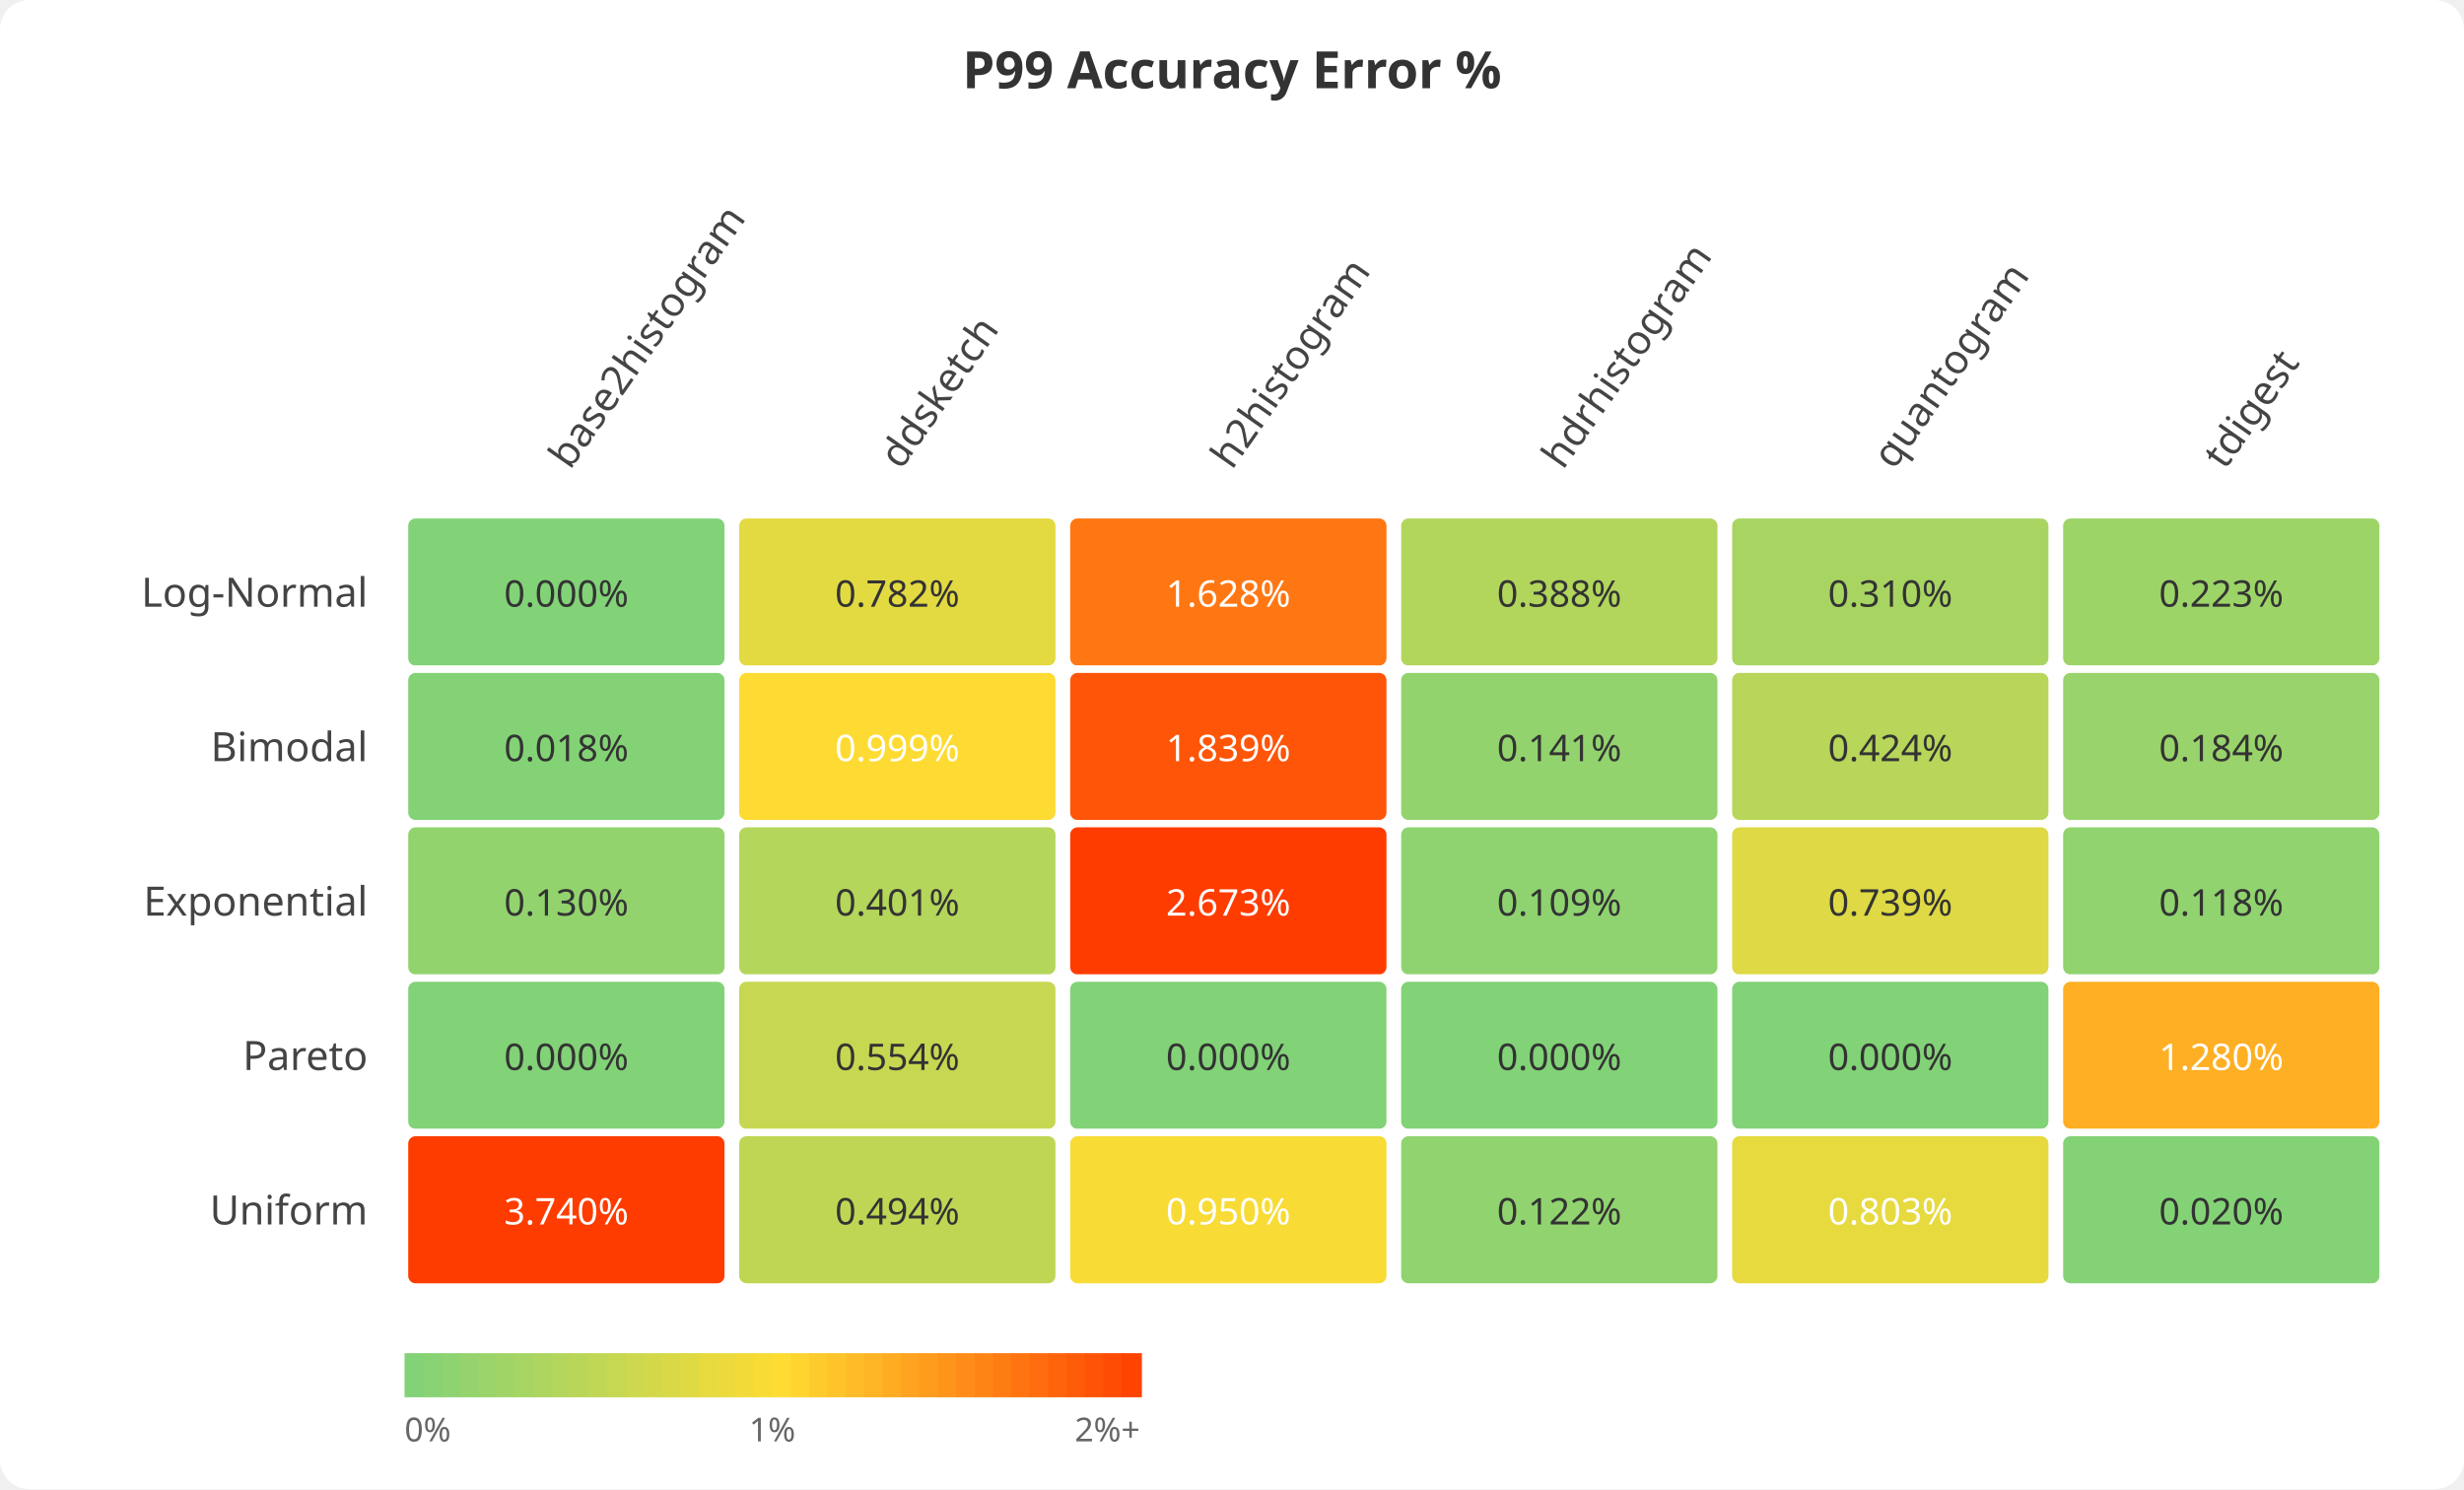
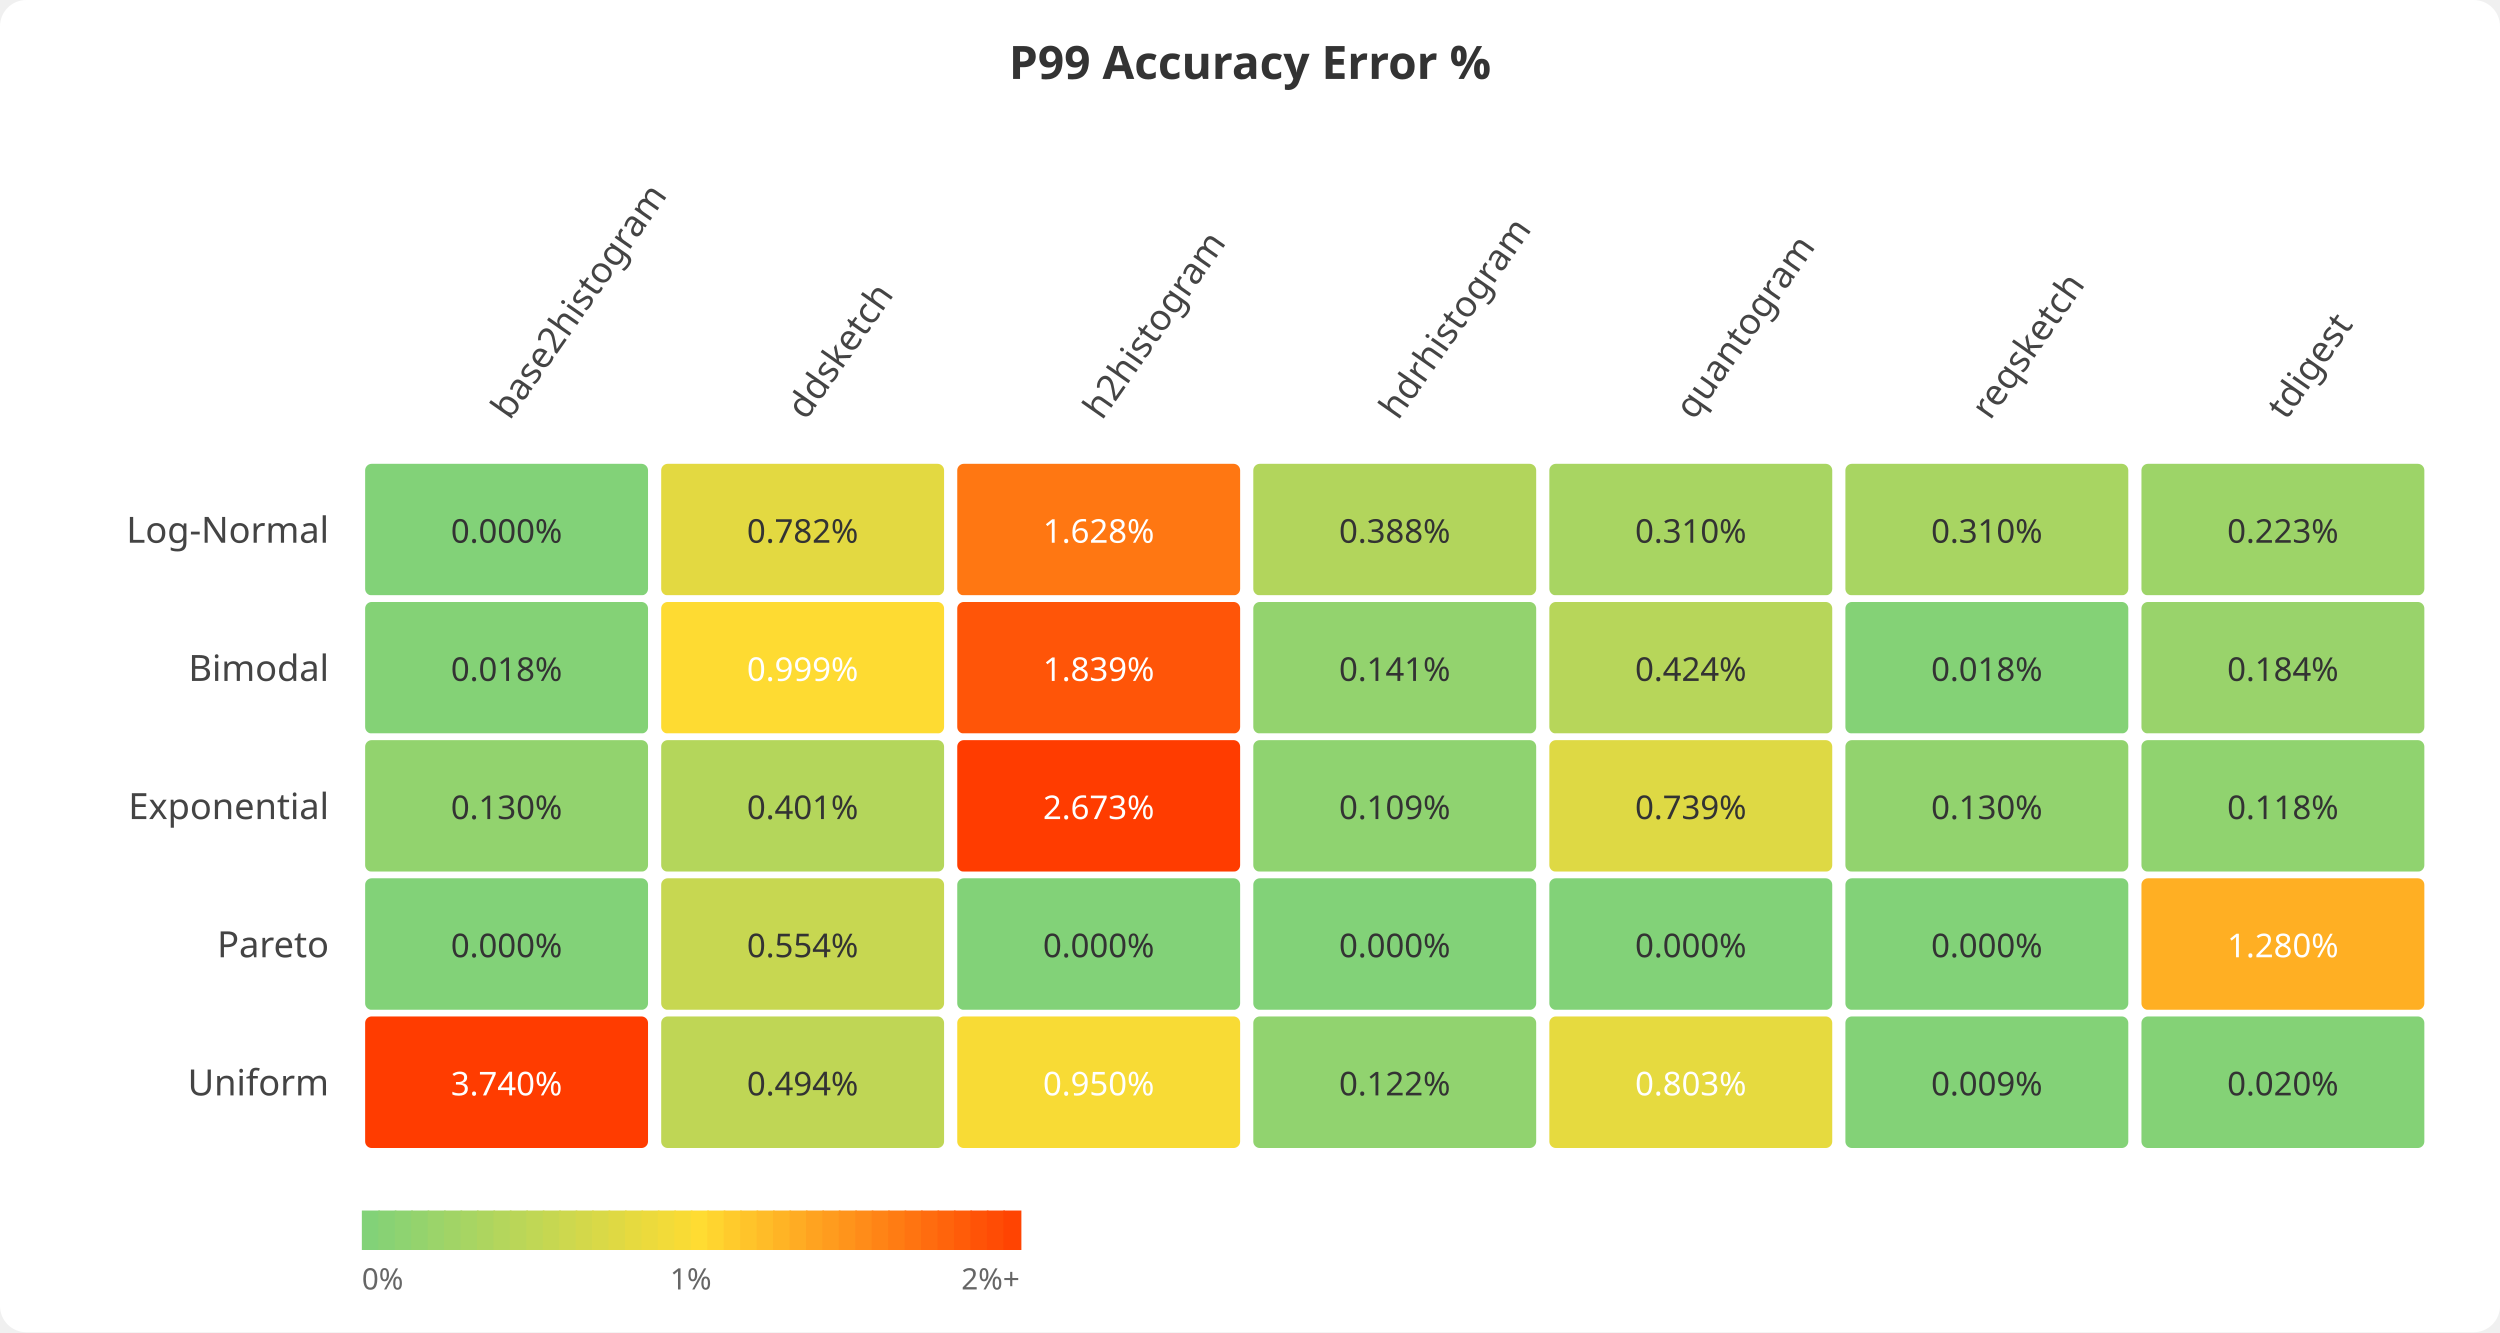
- <svg xmlns="http://www.w3.org/2000/svg" viewBox="0 0 670 405" width="670" height="405">
-   <rect x="0.0" y="0.0" width="670.0" height="405.0" fill="white" rx="8" />
-   <text x="335.0" y="24.0" font-family="system-ui,sans-serif" font-size="14" font-weight="600" fill="#333" text-anchor="middle">P99 Accuracy Error %</text>
+ <svg xmlns="http://www.w3.org/2000/svg" viewBox="0 0 760 405" width="760" height="405">
+   <rect x="0.0" y="0.0" width="760.0" height="405.0" fill="white" rx="8" />
+   <text x="380.0" y="24.0" font-family="system-ui,sans-serif" font-size="14" font-weight="600" fill="#333" text-anchor="middle">P99 Accuracy Error %</text>
  <text x="155.0" y="128.0" font-family="system-ui,sans-serif" font-size="11" fill="#444" text-anchor="start" transform="rotate(-55,155.0,128.0)">base2histogram</text>
  <text x="245.0" y="128.0" font-family="system-ui,sans-serif" font-size="11" fill="#444" text-anchor="start" transform="rotate(-55,245.0,128.0)">ddsketch</text>
  <text x="335.0" y="128.0" font-family="system-ui,sans-serif" font-size="11" fill="#444" text-anchor="start" transform="rotate(-55,335.0,128.0)">h2histogram</text>
  <text x="425.0" y="128.0" font-family="system-ui,sans-serif" font-size="11" fill="#444" text-anchor="start" transform="rotate(-55,425.0,128.0)">hdrhistogram</text>
  <text x="515.0" y="128.0" font-family="system-ui,sans-serif" font-size="11" fill="#444" text-anchor="start" transform="rotate(-55,515.0,128.0)">quantogram</text>
-   <text x="605.0" y="128.0" font-family="system-ui,sans-serif" font-size="11" fill="#444" text-anchor="start" transform="rotate(-55,605.0,128.0)">tdigest</text>
+   <text x="605.0" y="128.0" font-family="system-ui,sans-serif" font-size="11" fill="#444" text-anchor="start" transform="rotate(-55,605.0,128.0)">reqsketch</text>
+   <text x="695.0" y="128.0" font-family="system-ui,sans-serif" font-size="11" fill="#444" text-anchor="start" transform="rotate(-55,695.0,128.0)">tdigest</text>
  <text x="100.0" y="165.0" font-family="system-ui,sans-serif" font-size="11" fill="#444" text-anchor="end">Log-Normal</text>
  <rect x="110.0" y="140.0" width="88.0" height="42.0" fill="#82d278" stroke="white" stroke-width="2" rx="3" />
  <text x="154.0" y="165.0" font-family="system-ui,sans-serif" font-size="10" font-weight="500" fill="#333" text-anchor="middle">0.000%</text>
  <rect x="200.0" y="140.0" width="88.0" height="42.0" fill="#e3d941" stroke="white" stroke-width="2" rx="3" />
  <text x="244.0" y="165.0" font-family="system-ui,sans-serif" font-size="10" font-weight="500" fill="#333" text-anchor="middle">0.782%</text>
  <rect x="290.0" y="140.0" width="88.0" height="42.0" fill="#ff7712" stroke="white" stroke-width="2" rx="3" />
  <text x="334.0" y="165.0" font-family="system-ui,sans-serif" font-size="10" font-weight="500" fill="#fff" text-anchor="middle">1.628%</text>
  <rect x="380.0" y="140.0" width="88.0" height="42.0" fill="#b2d55c" stroke="white" stroke-width="2" rx="3" />
  <text x="424.0" y="165.0" font-family="system-ui,sans-serif" font-size="10" font-weight="500" fill="#333" text-anchor="middle">0.388%</text>
  <rect x="470.0" y="140.0" width="88.0" height="42.0" fill="#a8d562" stroke="white" stroke-width="2" rx="3" />
  <text x="514.0" y="165.0" font-family="system-ui,sans-serif" font-size="10" font-weight="500" fill="#333" text-anchor="middle">0.310%</text>
-   <rect x="560.0" y="140.0" width="88.0" height="42.0" fill="#9dd468" stroke="white" stroke-width="2" rx="3" />
-   <text x="604.0" y="165.0" font-family="system-ui,sans-serif" font-size="10" font-weight="500" fill="#333" text-anchor="middle">0.223%</text>
+   <rect x="560.0" y="140.0" width="88.0" height="42.0" fill="#a8d562" stroke="white" stroke-width="2" rx="3" />
+   <text x="604.0" y="165.0" font-family="system-ui,sans-serif" font-size="10" font-weight="500" fill="#333" text-anchor="middle">0.310%</text>
+   <rect x="650.0" y="140.0" width="88.0" height="42.0" fill="#9dd468" stroke="white" stroke-width="2" rx="3" />
+   <text x="694.0" y="165.0" font-family="system-ui,sans-serif" font-size="10" font-weight="500" fill="#333" text-anchor="middle">0.223%</text>
  <text x="100.0" y="207.0" font-family="system-ui,sans-serif" font-size="11" fill="#444" text-anchor="end">Bimodal</text>
  <rect x="110.0" y="182.0" width="88.0" height="42.0" fill="#84d276" stroke="white" stroke-width="2" rx="3" />
  <text x="154.0" y="207.0" font-family="system-ui,sans-serif" font-size="10" font-weight="500" fill="#333" text-anchor="middle">0.018%</text>
  <rect x="200.0" y="182.0" width="88.0" height="42.0" fill="#fedb32" stroke="white" stroke-width="2" rx="3" />
  <text x="244.0" y="207.0" font-family="system-ui,sans-serif" font-size="10" font-weight="500" fill="#fff" text-anchor="middle">0.999%</text>
  <rect x="290.0" y="182.0" width="88.0" height="42.0" fill="#ff5508" stroke="white" stroke-width="2" rx="3" />
  <text x="334.0" y="207.0" font-family="system-ui,sans-serif" font-size="10" font-weight="500" fill="#fff" text-anchor="middle">1.839%</text>
  <rect x="380.0" y="182.0" width="88.0" height="42.0" fill="#93d36e" stroke="white" stroke-width="2" rx="3" />
  <text x="424.0" y="207.0" font-family="system-ui,sans-serif" font-size="10" font-weight="500" fill="#333" text-anchor="middle">0.141%</text>
  <rect x="470.0" y="182.0" width="88.0" height="42.0" fill="#b7d65a" stroke="white" stroke-width="2" rx="3" />
  <text x="514.0" y="207.0" font-family="system-ui,sans-serif" font-size="10" font-weight="500" fill="#333" text-anchor="middle">0.424%</text>
-   <rect x="560.0" y="182.0" width="88.0" height="42.0" fill="#99d36b" stroke="white" stroke-width="2" rx="3" />
-   <text x="604.0" y="207.0" font-family="system-ui,sans-serif" font-size="10" font-weight="500" fill="#333" text-anchor="middle">0.184%</text>
+   <rect x="560.0" y="182.0" width="88.0" height="42.0" fill="#84d276" stroke="white" stroke-width="2" rx="3" />
+   <text x="604.0" y="207.0" font-family="system-ui,sans-serif" font-size="10" font-weight="500" fill="#333" text-anchor="middle">0.018%</text>
+   <rect x="650.0" y="182.0" width="88.0" height="42.0" fill="#99d36b" stroke="white" stroke-width="2" rx="3" />
+   <text x="694.0" y="207.0" font-family="system-ui,sans-serif" font-size="10" font-weight="500" fill="#333" text-anchor="middle">0.184%</text>
  <text x="100.0" y="249.0" font-family="system-ui,sans-serif" font-size="11" fill="#444" text-anchor="end">Exponential</text>
  <rect x="110.0" y="224.0" width="88.0" height="42.0" fill="#92d36e" stroke="white" stroke-width="2" rx="3" />
  <text x="154.0" y="249.0" font-family="system-ui,sans-serif" font-size="10" font-weight="500" fill="#333" text-anchor="middle">0.130%</text>
  <rect x="200.0" y="224.0" width="88.0" height="42.0" fill="#b4d65b" stroke="white" stroke-width="2" rx="3" />
  <text x="244.0" y="249.0" font-family="system-ui,sans-serif" font-size="10" font-weight="500" fill="#333" text-anchor="middle">0.401%</text>
  <rect x="290.0" y="224.0" width="88.0" height="42.0" fill="#ff3c00" stroke="white" stroke-width="2" rx="3" />
  <text x="334.0" y="249.0" font-family="system-ui,sans-serif" font-size="10" font-weight="500" fill="#fff" text-anchor="middle">2.673%</text>
  <rect x="380.0" y="224.0" width="88.0" height="42.0" fill="#8fd370" stroke="white" stroke-width="2" rx="3" />
  <text x="424.0" y="249.0" font-family="system-ui,sans-serif" font-size="10" font-weight="500" fill="#333" text-anchor="middle">0.109%</text>
  <rect x="470.0" y="224.0" width="88.0" height="42.0" fill="#ded944" stroke="white" stroke-width="2" rx="3" />
  <text x="514.0" y="249.0" font-family="system-ui,sans-serif" font-size="10" font-weight="500" fill="#333" text-anchor="middle">0.739%</text>
-   <rect x="560.0" y="224.0" width="88.0" height="42.0" fill="#90d36f" stroke="white" stroke-width="2" rx="3" />
-   <text x="604.0" y="249.0" font-family="system-ui,sans-serif" font-size="10" font-weight="500" fill="#333" text-anchor="middle">0.118%</text>
+   <rect x="560.0" y="224.0" width="88.0" height="42.0" fill="#92d36e" stroke="white" stroke-width="2" rx="3" />
+   <text x="604.0" y="249.0" font-family="system-ui,sans-serif" font-size="10" font-weight="500" fill="#333" text-anchor="middle">0.130%</text>
+   <rect x="650.0" y="224.0" width="88.0" height="42.0" fill="#90d36f" stroke="white" stroke-width="2" rx="3" />
+   <text x="694.0" y="249.0" font-family="system-ui,sans-serif" font-size="10" font-weight="500" fill="#333" text-anchor="middle">0.118%</text>
  <text x="100.0" y="291.0" font-family="system-ui,sans-serif" font-size="11" fill="#444" text-anchor="end">Pareto</text>
  <rect x="110.0" y="266.0" width="88.0" height="42.0" fill="#82d278" stroke="white" stroke-width="2" rx="3" />
  <text x="154.0" y="291.0" font-family="system-ui,sans-serif" font-size="10" font-weight="500" fill="#333" text-anchor="middle">0.000%</text>
  <rect x="200.0" y="266.0" width="88.0" height="42.0" fill="#c7d751" stroke="white" stroke-width="2" rx="3" />
  <text x="244.0" y="291.0" font-family="system-ui,sans-serif" font-size="10" font-weight="500" fill="#333" text-anchor="middle">0.554%</text>
  <rect x="290.0" y="266.0" width="88.0" height="42.0" fill="#82d278" stroke="white" stroke-width="2" rx="3" />
  <text x="334.0" y="291.0" font-family="system-ui,sans-serif" font-size="10" font-weight="500" fill="#333" text-anchor="middle">0.000%</text>
  <rect x="380.0" y="266.0" width="88.0" height="42.0" fill="#82d278" stroke="white" stroke-width="2" rx="3" />
  <text x="424.0" y="291.0" font-family="system-ui,sans-serif" font-size="10" font-weight="500" fill="#333" text-anchor="middle">0.000%</text>
  <rect x="470.0" y="266.0" width="88.0" height="42.0" fill="#82d278" stroke="white" stroke-width="2" rx="3" />
  <text x="514.0" y="291.0" font-family="system-ui,sans-serif" font-size="10" font-weight="500" fill="#333" text-anchor="middle">0.000%</text>
-   <rect x="560.0" y="266.0" width="88.0" height="42.0" fill="#ffaf23" stroke="white" stroke-width="2" rx="3" />
-   <text x="604.0" y="291.0" font-family="system-ui,sans-serif" font-size="10" font-weight="500" fill="#fff" text-anchor="middle">1.280%</text>
+   <rect x="560.0" y="266.0" width="88.0" height="42.0" fill="#82d278" stroke="white" stroke-width="2" rx="3" />
+   <text x="604.0" y="291.0" font-family="system-ui,sans-serif" font-size="10" font-weight="500" fill="#333" text-anchor="middle">0.000%</text>
+   <rect x="650.0" y="266.0" width="88.0" height="42.0" fill="#ffaf23" stroke="white" stroke-width="2" rx="3" />
+   <text x="694.0" y="291.0" font-family="system-ui,sans-serif" font-size="10" font-weight="500" fill="#fff" text-anchor="middle">1.280%</text>
  <text x="100.0" y="333.0" font-family="system-ui,sans-serif" font-size="11" fill="#444" text-anchor="end">Uniform</text>
  <rect x="110.0" y="308.0" width="88.0" height="42.0" fill="#ff3c00" stroke="white" stroke-width="2" rx="3" />
  <text x="154.0" y="333.0" font-family="system-ui,sans-serif" font-size="10" font-weight="500" fill="#fff" text-anchor="middle">3.740%</text>
  <rect x="200.0" y="308.0" width="88.0" height="42.0" fill="#bfd655" stroke="white" stroke-width="2" rx="3" />
  <text x="244.0" y="333.0" font-family="system-ui,sans-serif" font-size="10" font-weight="500" fill="#333" text-anchor="middle">0.494%</text>
  <rect x="290.0" y="308.0" width="88.0" height="42.0" fill="#f8db35" stroke="white" stroke-width="2" rx="3" />
  <text x="334.0" y="333.0" font-family="system-ui,sans-serif" font-size="10" font-weight="500" fill="#fff" text-anchor="middle">0.950%</text>
  <rect x="380.0" y="308.0" width="88.0" height="42.0" fill="#91d36f" stroke="white" stroke-width="2" rx="3" />
  <text x="424.0" y="333.0" font-family="system-ui,sans-serif" font-size="10" font-weight="500" fill="#333" text-anchor="middle">0.122%</text>
  <rect x="470.0" y="308.0" width="88.0" height="42.0" fill="#e6da3f" stroke="white" stroke-width="2" rx="3" />
  <text x="514.0" y="333.0" font-family="system-ui,sans-serif" font-size="10" font-weight="500" fill="#fff" text-anchor="middle">0.803%</text>
-   <rect x="560.0" y="308.0" width="88.0" height="42.0" fill="#84d276" stroke="white" stroke-width="2" rx="3" />
-   <text x="604.0" y="333.0" font-family="system-ui,sans-serif" font-size="10" font-weight="500" fill="#333" text-anchor="middle">0.020%</text>
+   <rect x="560.0" y="308.0" width="88.0" height="42.0" fill="#83d277" stroke="white" stroke-width="2" rx="3" />
+   <text x="604.0" y="333.0" font-family="system-ui,sans-serif" font-size="10" font-weight="500" fill="#333" text-anchor="middle">0.009%</text>
+   <rect x="650.0" y="308.0" width="88.0" height="42.0" fill="#84d276" stroke="white" stroke-width="2" rx="3" />
+   <text x="694.0" y="333.0" font-family="system-ui,sans-serif" font-size="10" font-weight="500" fill="#333" text-anchor="middle">0.020%</text>
  <rect x="110.0" y="368.0" width="5.5" height="12.0" fill="#82d278" />
  <rect x="115.0" y="368.0" width="5.5" height="12.0" fill="#88d274" />
  <rect x="120.0" y="368.0" width="5.5" height="12.0" fill="#8ed371" />
  <rect x="125.0" y="368.0" width="5.5" height="12.0" fill="#94d36d" />
  <rect x="130.0" y="368.0" width="5.5" height="12.0" fill="#9bd46a" />
  <rect x="135.0" y="368.0" width="5.5" height="12.0" fill="#a1d466" />
  <rect x="140.0" y="368.0" width="5.5" height="12.0" fill="#a7d563" />
  <rect x="145.0" y="368.0" width="5.5" height="12.0" fill="#add55f" />
  <rect x="150.0" y="368.0" width="5.5" height="12.0" fill="#b4d65c" />
  <rect x="155.0" y="368.0" width="5.5" height="12.0" fill="#bad658" />
  <rect x="160.0" y="368.0" width="5.5" height="12.0" fill="#c0d755" />
  <rect x="165.0" y="368.0" width="5.5" height="12.0" fill="#c6d751" />
  <rect x="170.0" y="368.0" width="5.5" height="12.0" fill="#cdd84e" />
  <rect x="175.0" y="368.0" width="5.5" height="12.0" fill="#d3d84a" />
  <rect x="180.0" y="368.0" width="5.5" height="12.0" fill="#d9d947" />
  <rect x="185.0" y="368.0" width="5.5" height="12.0" fill="#dfd943" />
  <rect x="190.0" y="368.0" width="5.5" height="12.0" fill="#e6da3f" />
  <rect x="195.0" y="368.0" width="5.5" height="12.0" fill="#ecda3c" />
  <rect x="200.0" y="368.0" width="5.5" height="12.0" fill="#f2db39" />
  <rect x="205.0" y="368.0" width="5.5" height="12.0" fill="#f8db35" />
  <rect x="210.0" y="368.0" width="5.5" height="12.0" fill="#ffdc32" />
  <rect x="215.0" y="368.0" width="5.5" height="12.0" fill="#ffd42f" />
  <rect x="220.0" y="368.0" width="5.5" height="12.0" fill="#ffcb2c" />
  <rect x="225.0" y="368.0" width="5.5" height="12.0" fill="#ffc42a" />
  <rect x="230.0" y="368.0" width="5.5" height="12.0" fill="#ffbc28" />
  <rect x="235.0" y="368.0" width="5.5" height="12.0" fill="#ffb425" />
  <rect x="240.0" y="368.0" width="5.5" height="12.0" fill="#ffac23" />
  <rect x="245.0" y="368.0" width="5.5" height="12.0" fill="#ffa320" />
  <rect x="250.0" y="368.0" width="5.5" height="12.0" fill="#ff9c1e" />
  <rect x="255.0" y="368.0" width="5.5" height="12.0" fill="#ff941b" />
  <rect x="260.0" y="368.0" width="5.5" height="12.0" fill="#ff8c19" />
  <rect x="265.0" y="368.0" width="5.5" height="12.0" fill="#ff8416" />
  <rect x="270.0" y="368.0" width="5.5" height="12.0" fill="#ff7c13" />
  <rect x="275.0" y="368.0" width="5.5" height="12.0" fill="#ff7411" />
  <rect x="280.0" y="368.0" width="5.5" height="12.0" fill="#ff6c0f" />
  <rect x="285.0" y="368.0" width="5.5" height="12.0" fill="#ff640c" />
  <rect x="290.0" y="368.0" width="5.5" height="12.0" fill="#ff5c09" />
  <rect x="295.0" y="368.0" width="5.5" height="12.0" fill="#ff5307" />
  <rect x="300.0" y="368.0" width="5.5" height="12.0" fill="#ff4c05" />
  <rect x="305.0" y="368.0" width="5.5" height="12.0" fill="#ff4402" />
  <text x="110.0" y="392.0" font-family="system-ui,sans-serif" font-size="9" fill="#666">0%</text>
  <text x="210.0" y="392.0" font-family="system-ui,sans-serif" font-size="9" fill="#666" text-anchor="middle">1%</text>
  <text x="310.0" y="392.0" font-family="system-ui,sans-serif" font-size="9" fill="#666" text-anchor="end">2%+</text>
</svg>
